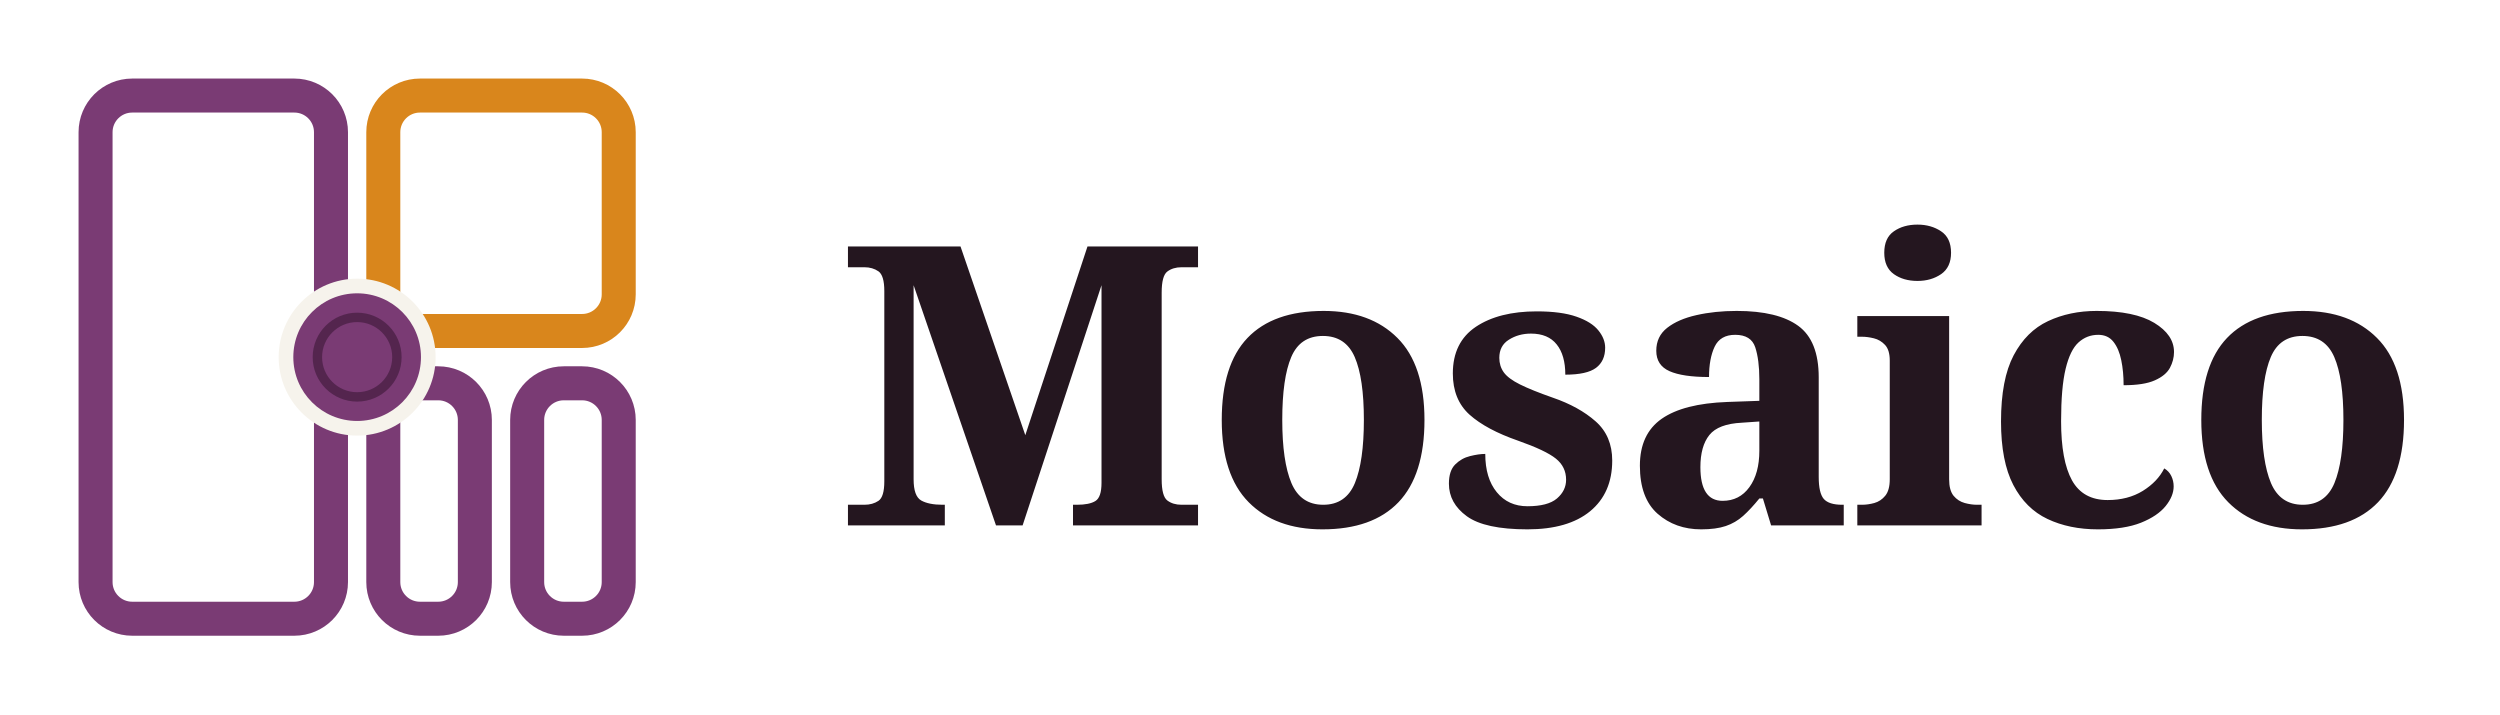
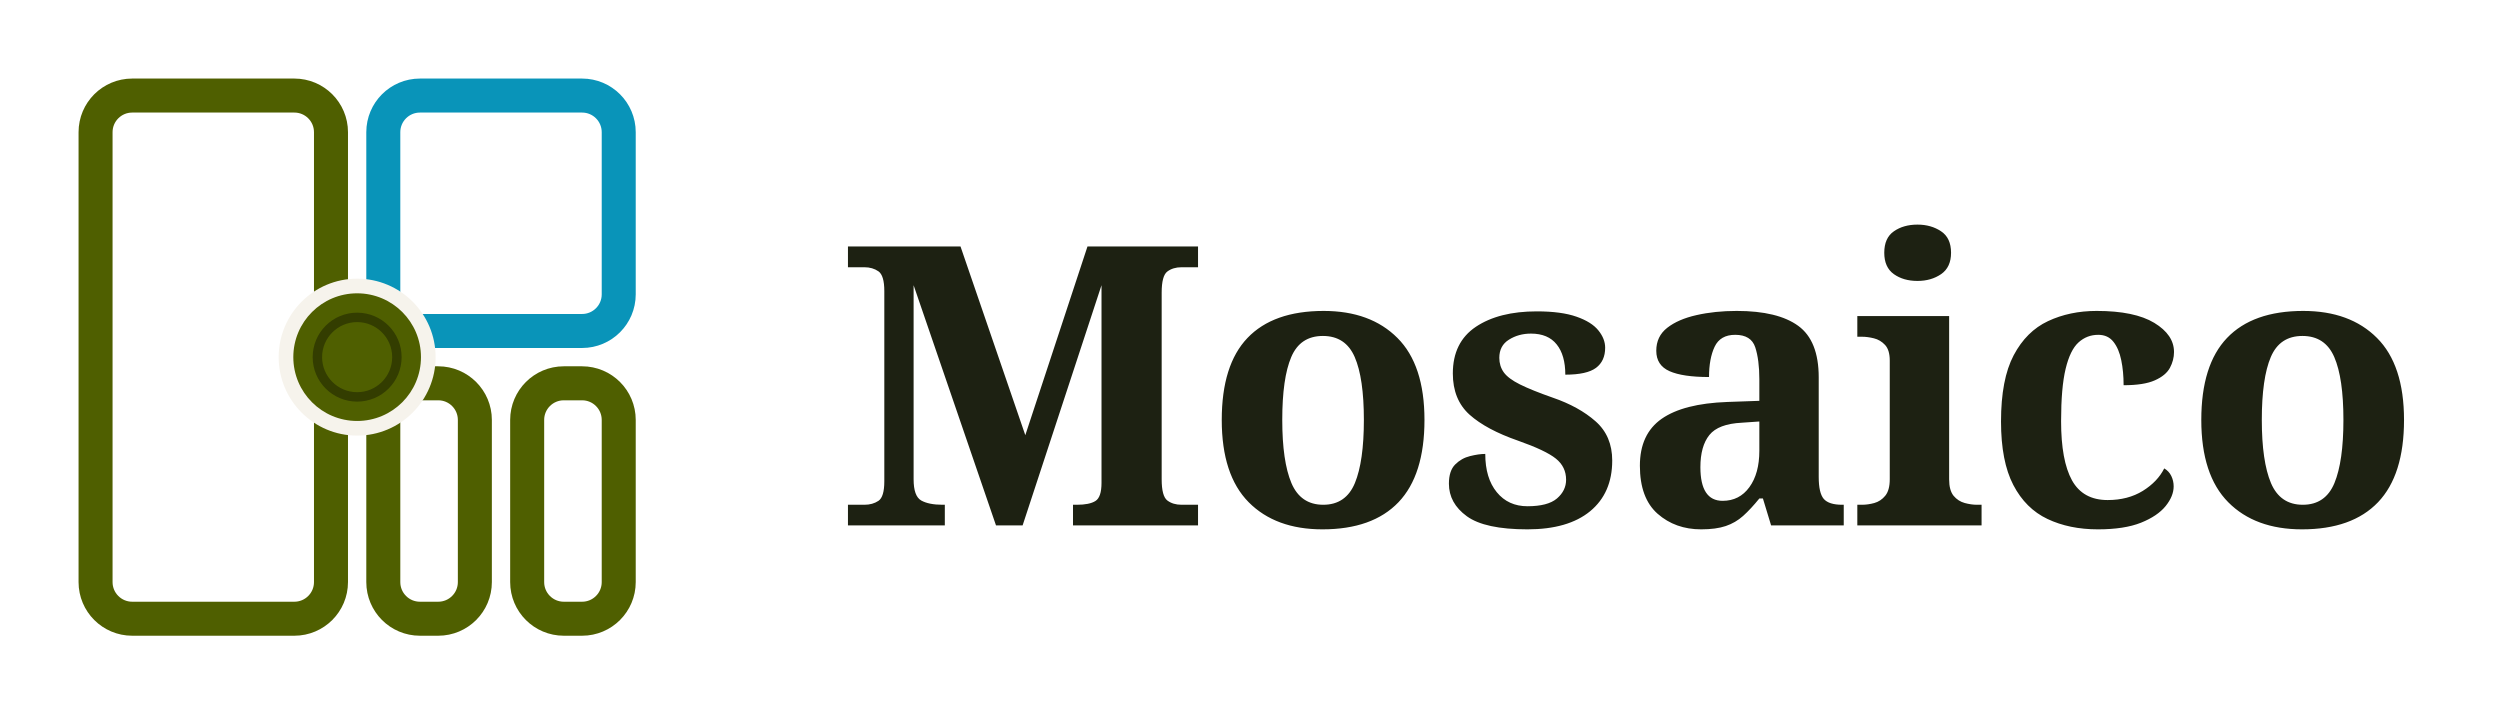
<svg xmlns="http://www.w3.org/2000/svg" viewBox="0 0 448 128" fill="none">
-   <style>.pri{stroke:#7a3b74}.warm{stroke:#d9861c}.hub{fill:#7a3b74}.ring{stroke:#3a1636}.halo{fill:#f6f3ec}.wm{fill:#24161f}@media(prefers-color-scheme:dark){.pri{stroke:#d08ac6}.warm{stroke:#f2b252}.hub{fill:#d08ac6}.ring{stroke:#1e0c1b}.halo{fill:#141012}.wm{fill:#efe4ec}}</style>
+   <style>.pri{stroke:#4f5f00}.warm{stroke:#0994b9}.hub{fill:#4f5f00}.ring{stroke:#1f2600}.halo{fill:#f6f3ec}.wm{fill:#1d2112}@media(prefers-color-scheme:dark){.pri{stroke:#a9bf4a}.warm{stroke:#8ddefd}.hub{fill:#a9bf4a}.ring{stroke:#0f1300}.halo{fill:#121012}.wm{fill:#e7ebdf}}</style>
  <g transform="translate(4 4) scale(0.9375)">
    <rect x="14" y="14" width="45" height="100" rx="7" class="pri" stroke-width="6.5" stroke-linejoin="round" />
    <rect x="69" y="14" width="45" height="45" rx="7" class="warm" stroke-width="6.5" stroke-linejoin="round" />
    <rect x="69" y="69" width="17.5" height="45" rx="7" class="pri" stroke-width="6.5" stroke-linejoin="round" />
    <rect x="96.5" y="69" width="17.5" height="45" rx="7" class="pri" stroke-width="6.5" stroke-linejoin="round" />
    <circle cx="64" cy="64" r="15" class="halo" />
    <circle cx="64" cy="64" r="12.2" class="hub" />
    <circle cx="64" cy="64" r="7.6" class="ring" fill="none" stroke-width="1.8" opacity="0.6" />
  </g>
  <text x="150" y="67" dominant-baseline="central" font-family="Fraunces,'Cormorant Garamond',Georgia,serif" font-size="70" font-weight="600" letter-spacing="-1" class="wm">Mosaico</text>
</svg>
